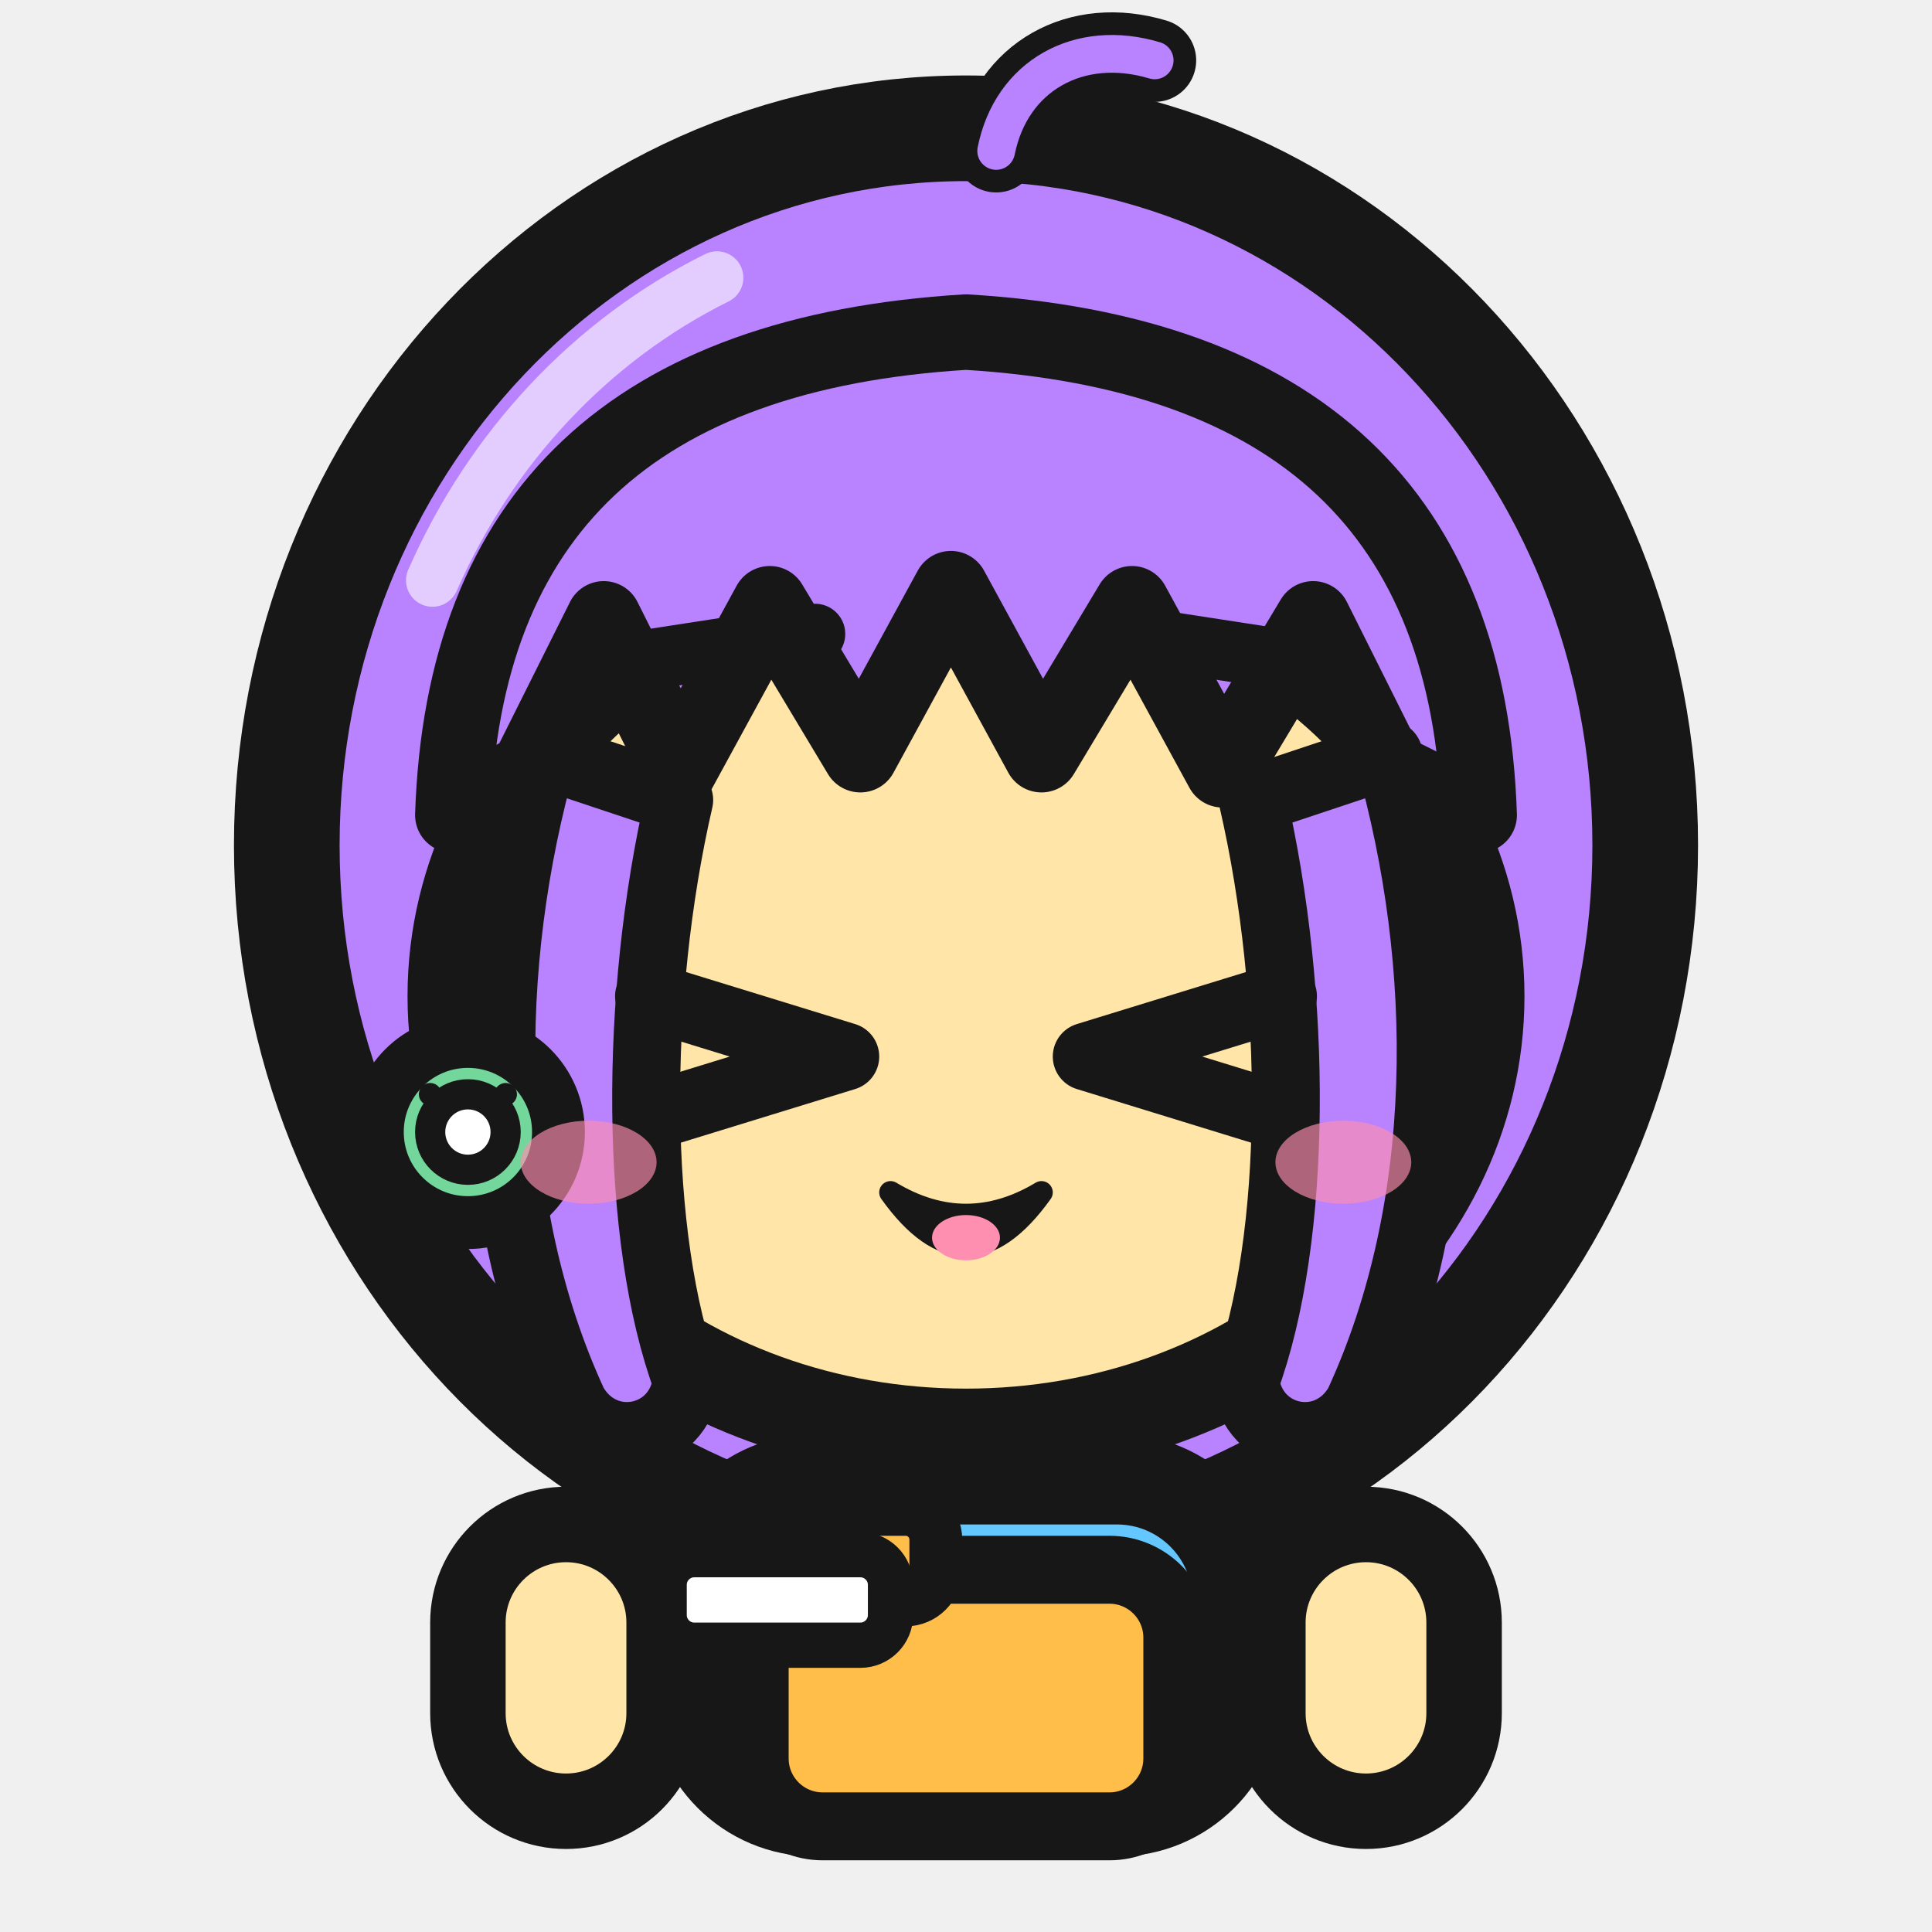
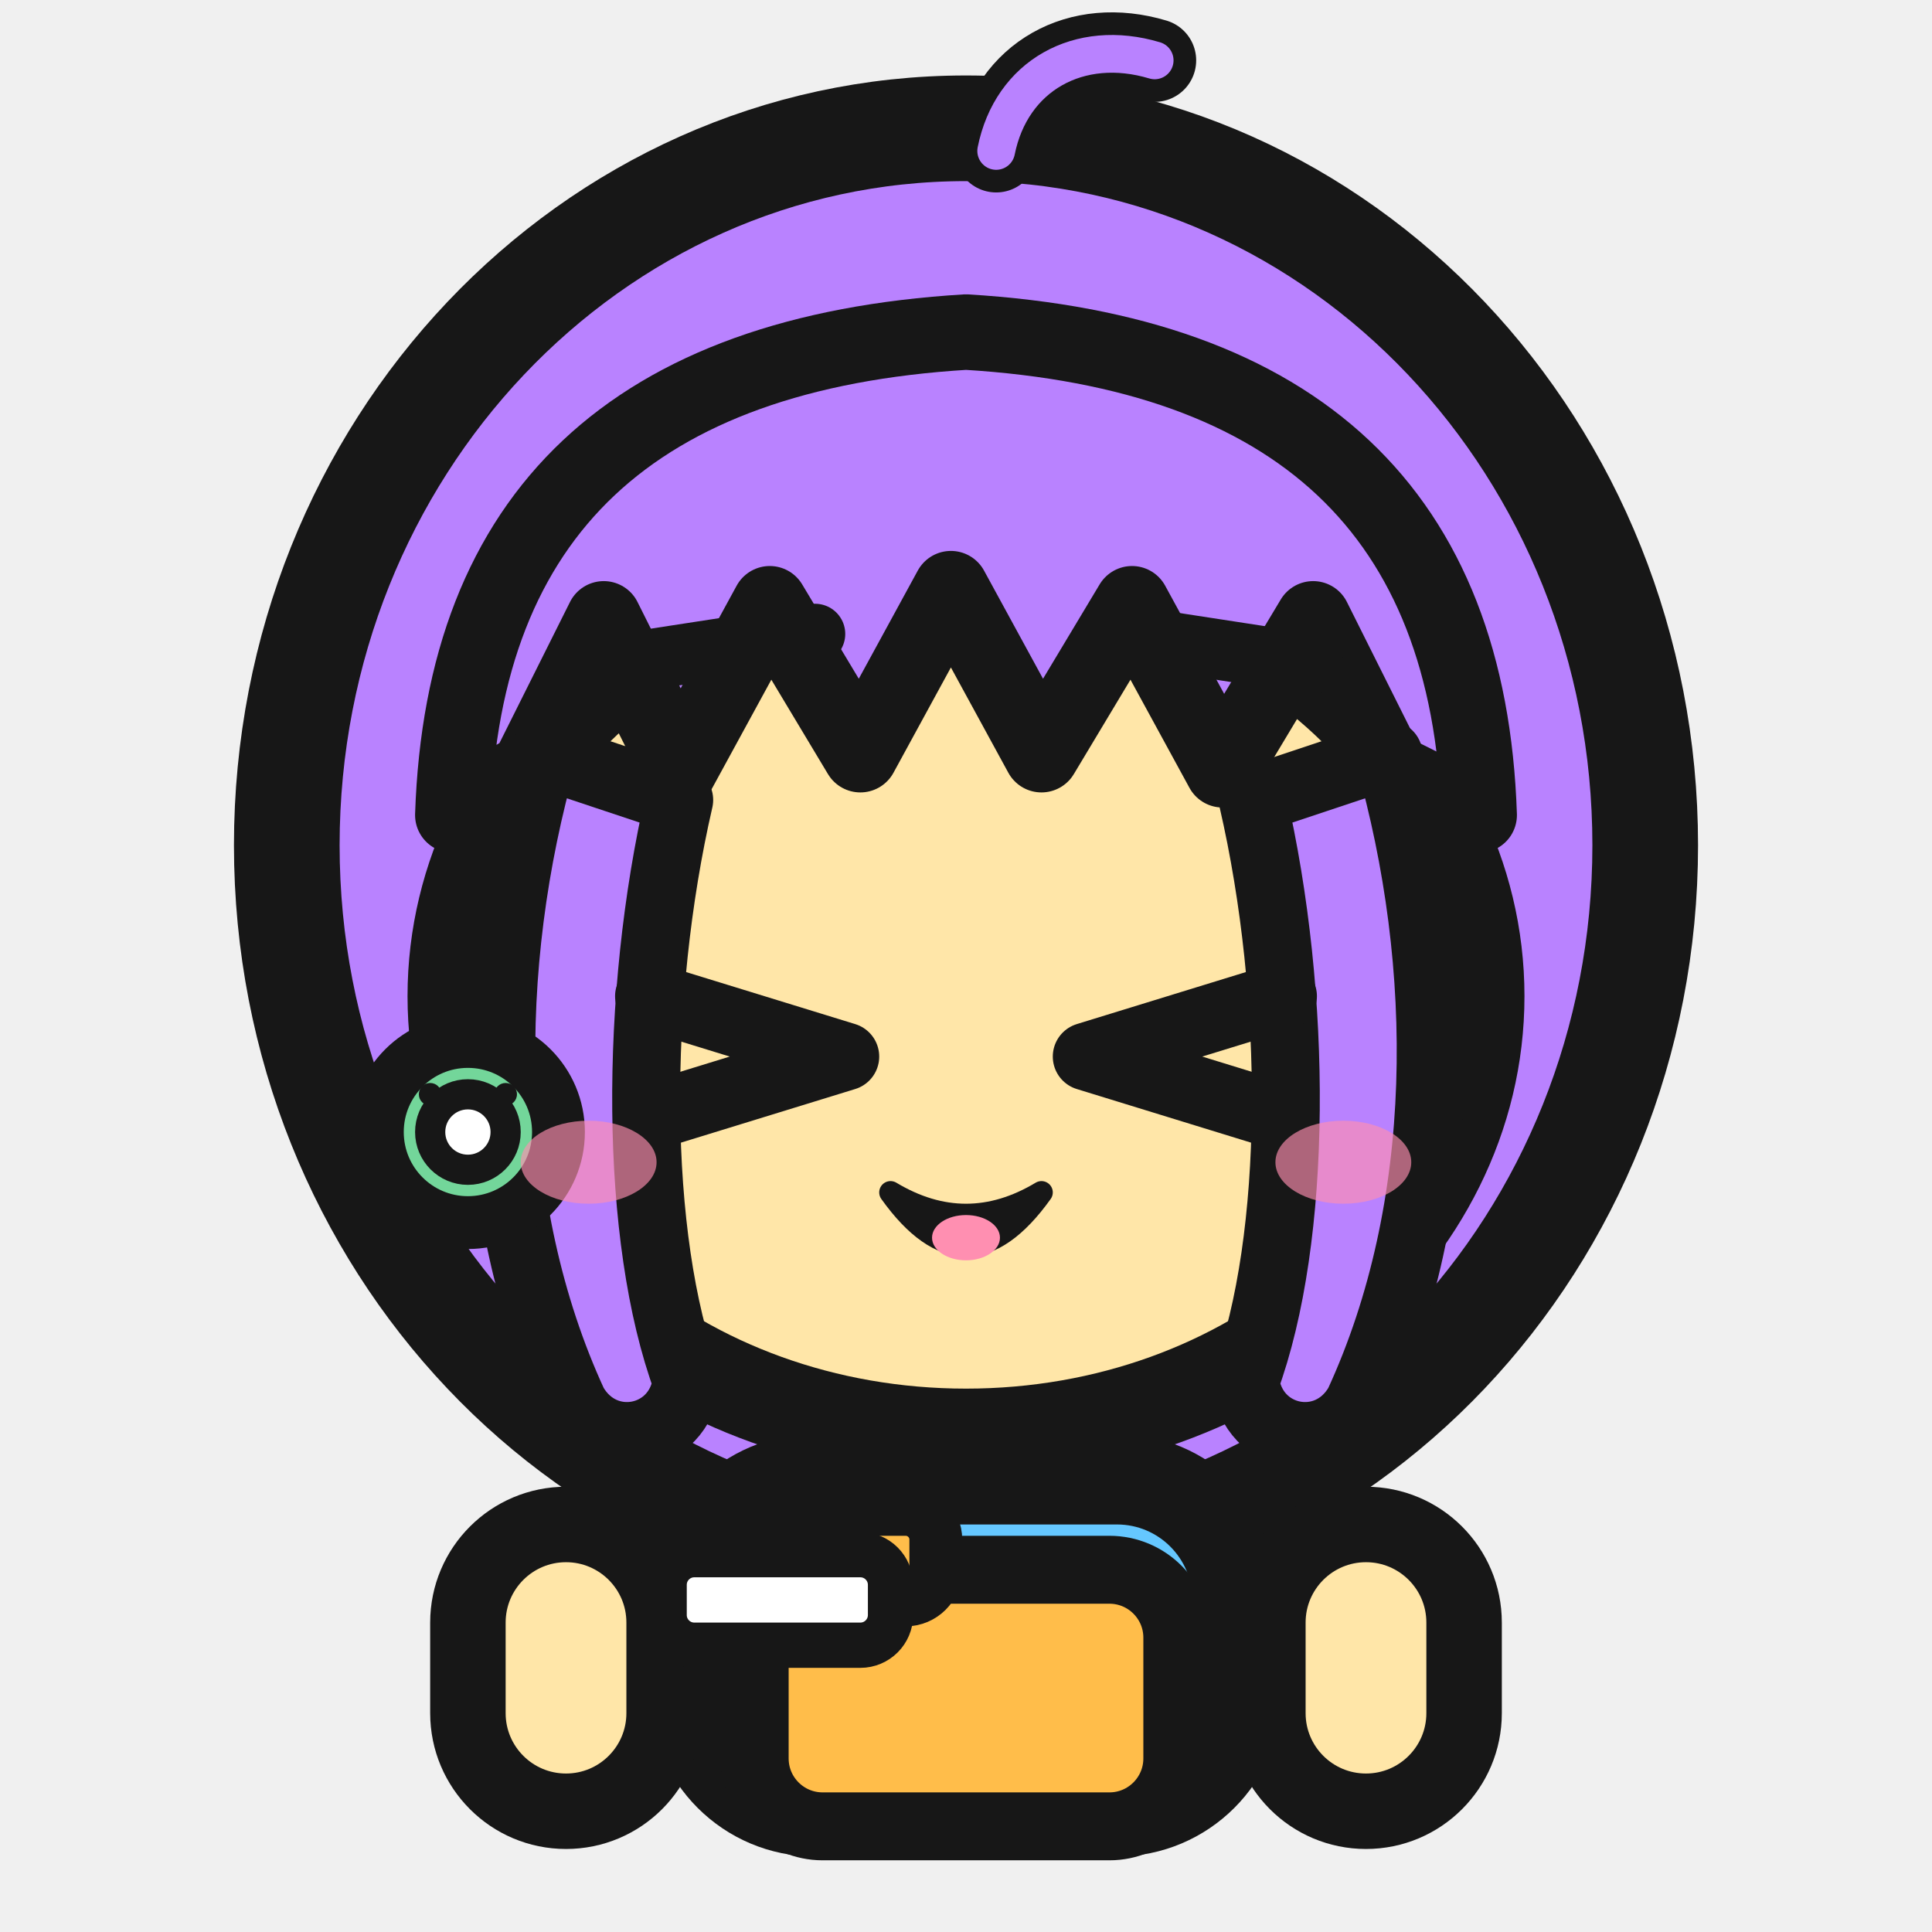
<svg xmlns="http://www.w3.org/2000/svg" viewBox="0 0 256 256" width="256" height="256">
  <ellipse cx="128" cy="112" rx="90" ry="95" fill="#B982FF" stroke="#171717" stroke-width="14" />
  <rect x="92" y="196" width="72" height="44" rx="16" fill="#65C7FF" stroke="#171717" stroke-width="12" stroke-linejoin="round" />
  <rect x="62" y="202" width="26" height="38" rx="13" fill="#FFE6A8" stroke="#171717" stroke-width="10" />
  <rect x="168" y="202" width="26" height="38" rx="13" fill="#FFE6A8" stroke="#171717" stroke-width="10" />
  <rect x="100" y="208" width="56" height="34" rx="9" fill="#FFBD4A" stroke="#171717" stroke-width="9" stroke-linejoin="round" />
  <rect x="100" y="200" width="24" height="12" rx="4" fill="#FFBD4A" stroke="#171717" stroke-width="7" />
  <rect x="88" y="206" width="30" height="12" rx="4" fill="#FFFFFF" stroke="#171717" stroke-width="6" />
  <ellipse cx="128" cy="132" rx="68" ry="58" fill="#FFE6A8" stroke="#171717" stroke-width="12" />
  <path d="M 60 108 Q 62 48 128 44 Q 194 48 196 108 L 184 102 L 174 82 L 162 102 L 150 80 L 138 100 L 126 78 L 114 100 L 102 80 L 90 102 L 80 82 L 70 102 Z" fill="#B982FF" stroke="#171717" stroke-width="10" stroke-linejoin="round" />
  <path d="M 72 100 C 64 128 64 160 76 186 C 80 193 90 191 91 183 C 84 164 84 132 90 106 Z" fill="#B982FF" stroke="#171717" stroke-width="9" stroke-linejoin="round" />
  <path d="M 184 100 C 192 128 192 160 180 186 C 176 193 166 191 165 183 C 172 164 172 132 166 106 Z" fill="#B982FF" stroke="#171717" stroke-width="9" stroke-linejoin="round" />
  <path d="M 132 20 C 134 10 143 5 153 8" fill="none" stroke="#171717" stroke-width="11" stroke-linecap="round" />
  <path d="M 132 20 C 134 10 143 5 153 8" fill="none" stroke="#B982FF" stroke-width="5" stroke-linecap="round" />
-   <path d="M 57.3 76.9 A 78 83 0 0 1 95.0 36.8" fill="none" stroke="#FFFFFF" stroke-width="7" stroke-linecap="round" opacity="0.6" />
  <circle cx="62" cy="150" r="12" fill="#73D69A" stroke="#171717" stroke-width="7" />
  <circle cx="62" cy="150" r="5" fill="#FFFFFF" stroke="#171717" stroke-width="4" />
  <circle cx="57" cy="145" r="1.5" fill="#171717" />
  <circle cx="67" cy="145" r="1.5" fill="#171717" />
  <circle cx="62" cy="155" r="1.5" fill="#171717" />
  <path d="M 82 88 L 108 84" stroke="#171717" stroke-width="8" stroke-linecap="round" />
  <path d="M 148 84 L 174 88" stroke="#171717" stroke-width="8" stroke-linecap="round" />
  <path d="M 86 132 L 112 140 L 86 148" fill="none" stroke="#171717" stroke-width="9" stroke-linecap="round" stroke-linejoin="round" />
  <path d="M 170 132 L 144 140 L 170 148" fill="none" stroke="#171717" stroke-width="9" stroke-linecap="round" stroke-linejoin="round" />
  <ellipse cx="78" cy="154" rx="9" ry="5.5" fill="#FF8FB1" fill-opacity="0.65" />
  <ellipse cx="178" cy="154" rx="9" ry="5.5" fill="#FF8FB1" fill-opacity="0.65" />
  <path d="M 118 158 Q 128 172 138 158 Q 128 164 118 158 Z" fill="#171717" stroke="#171717" stroke-width="3" stroke-linejoin="round" />
  <ellipse cx="128" cy="164" rx="4.5" ry="3" fill="#FF8FB1" />
</svg>
